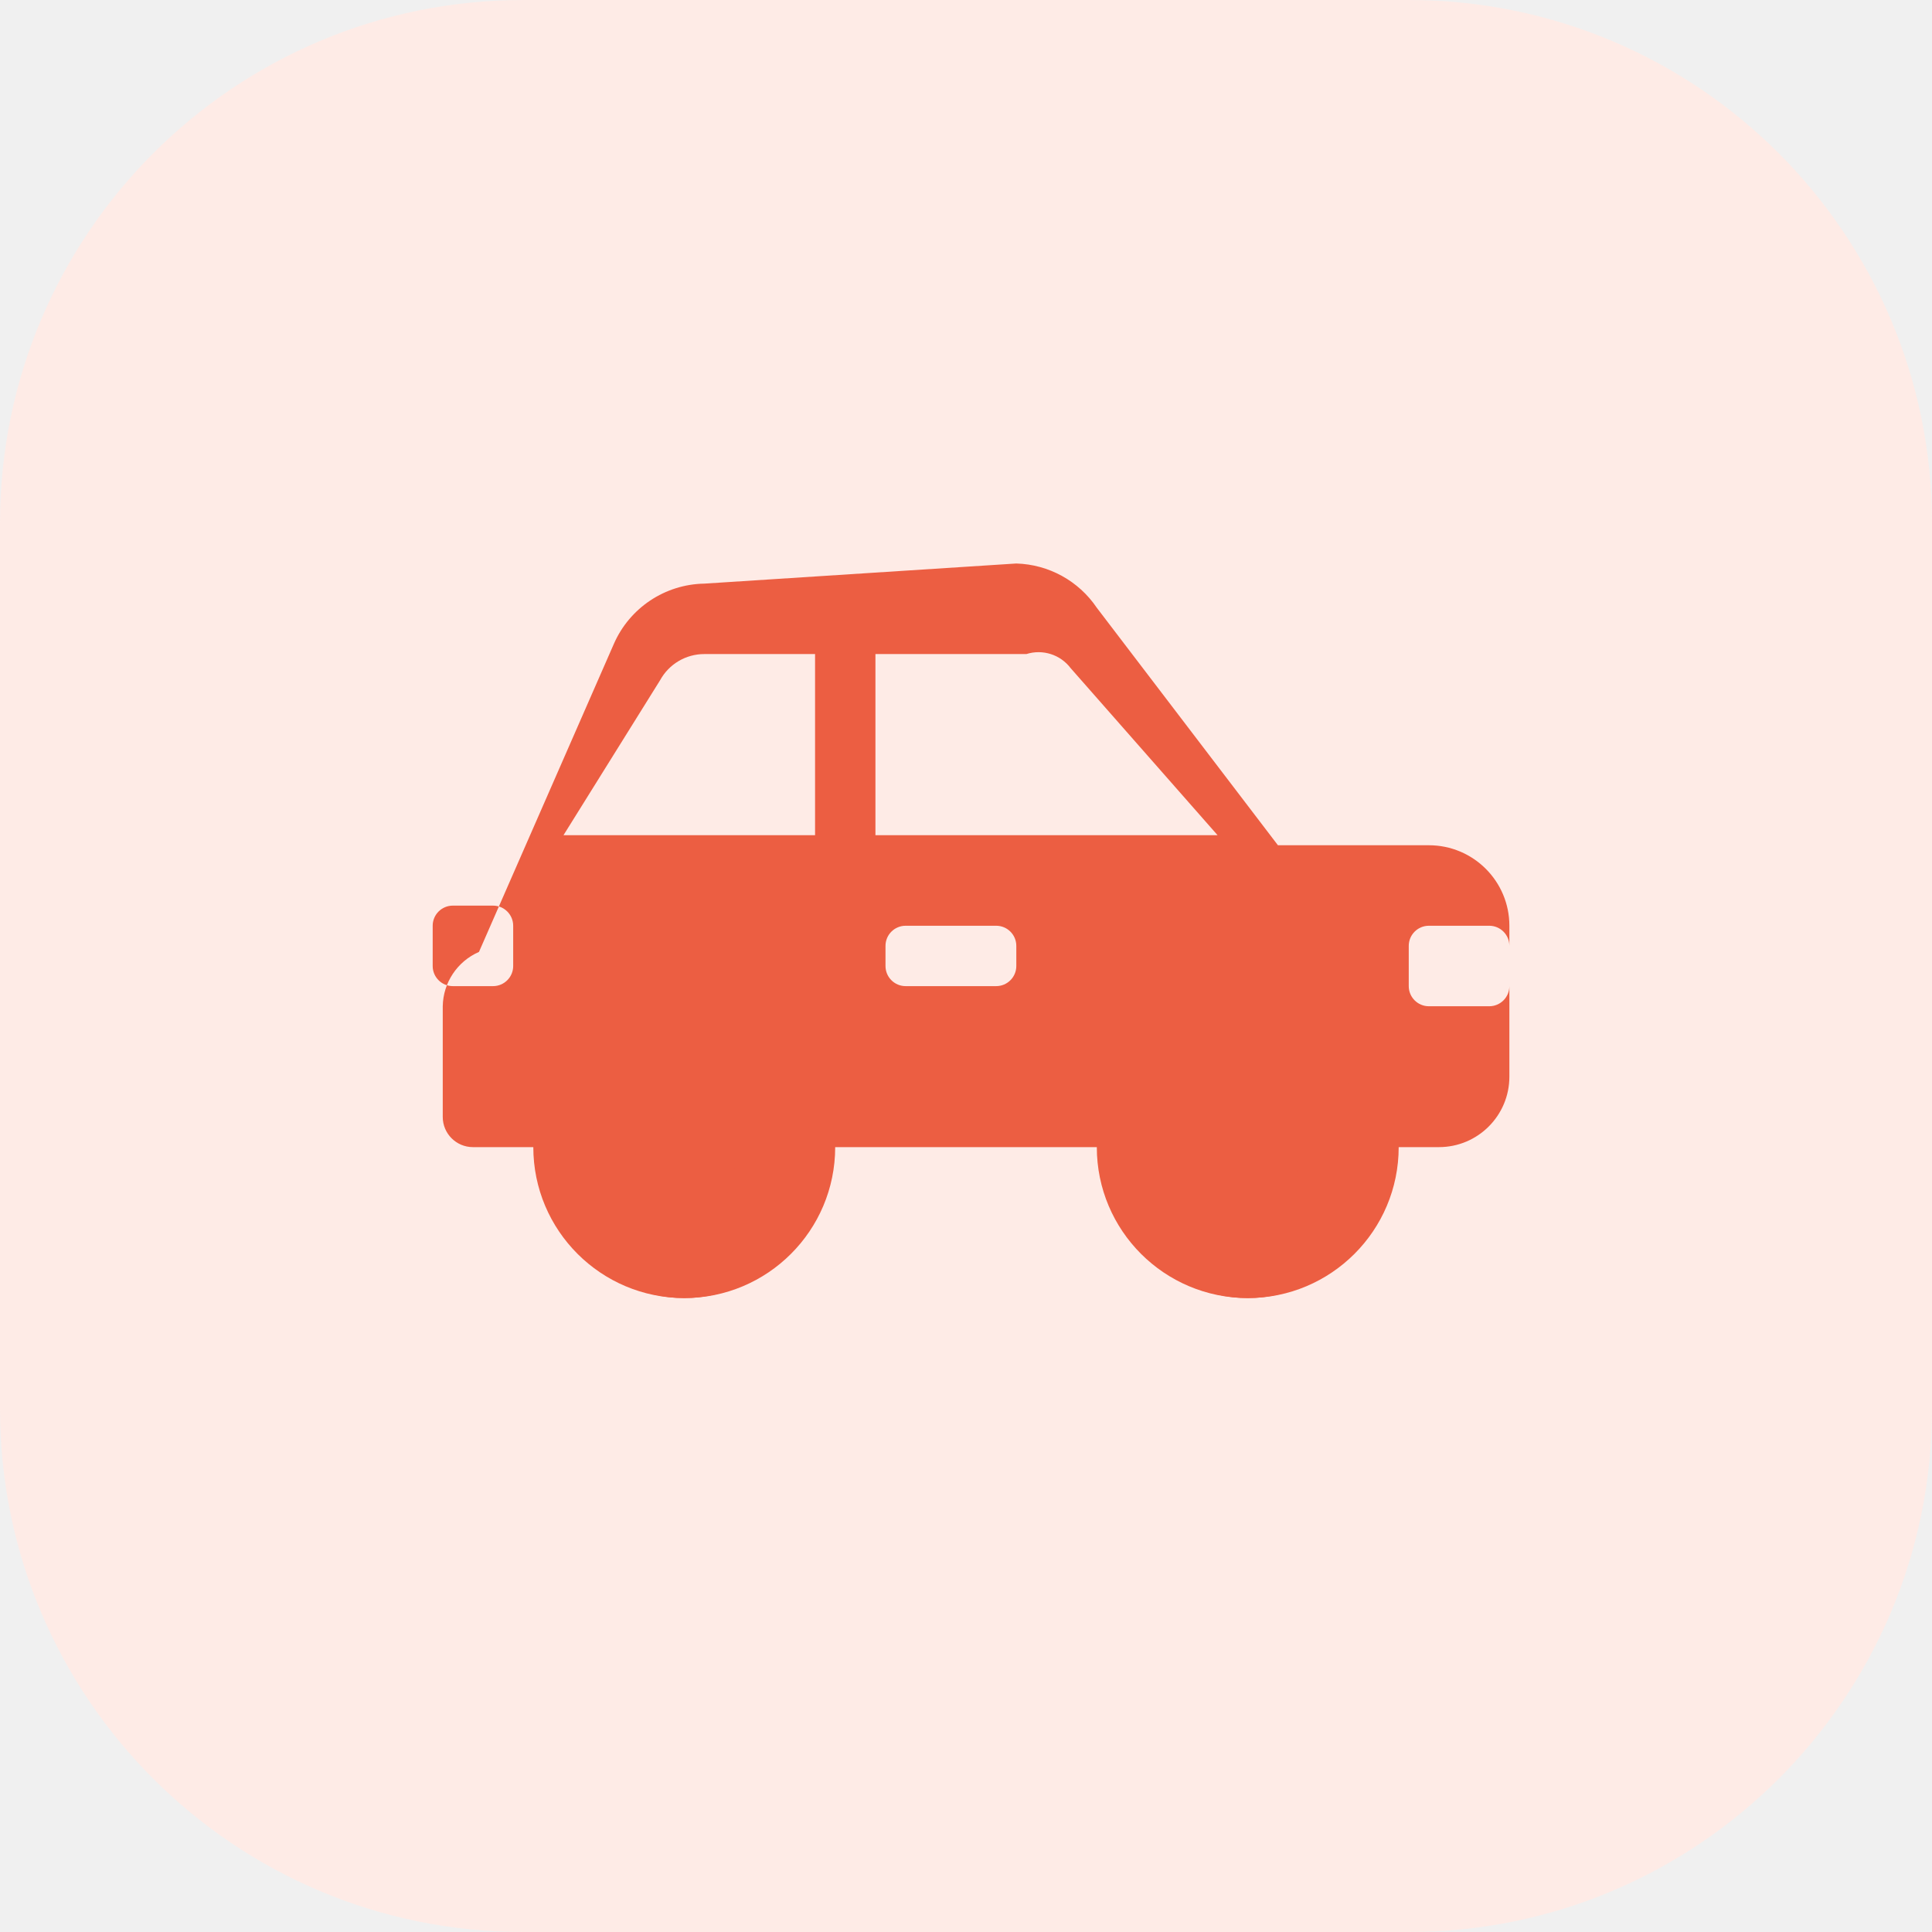
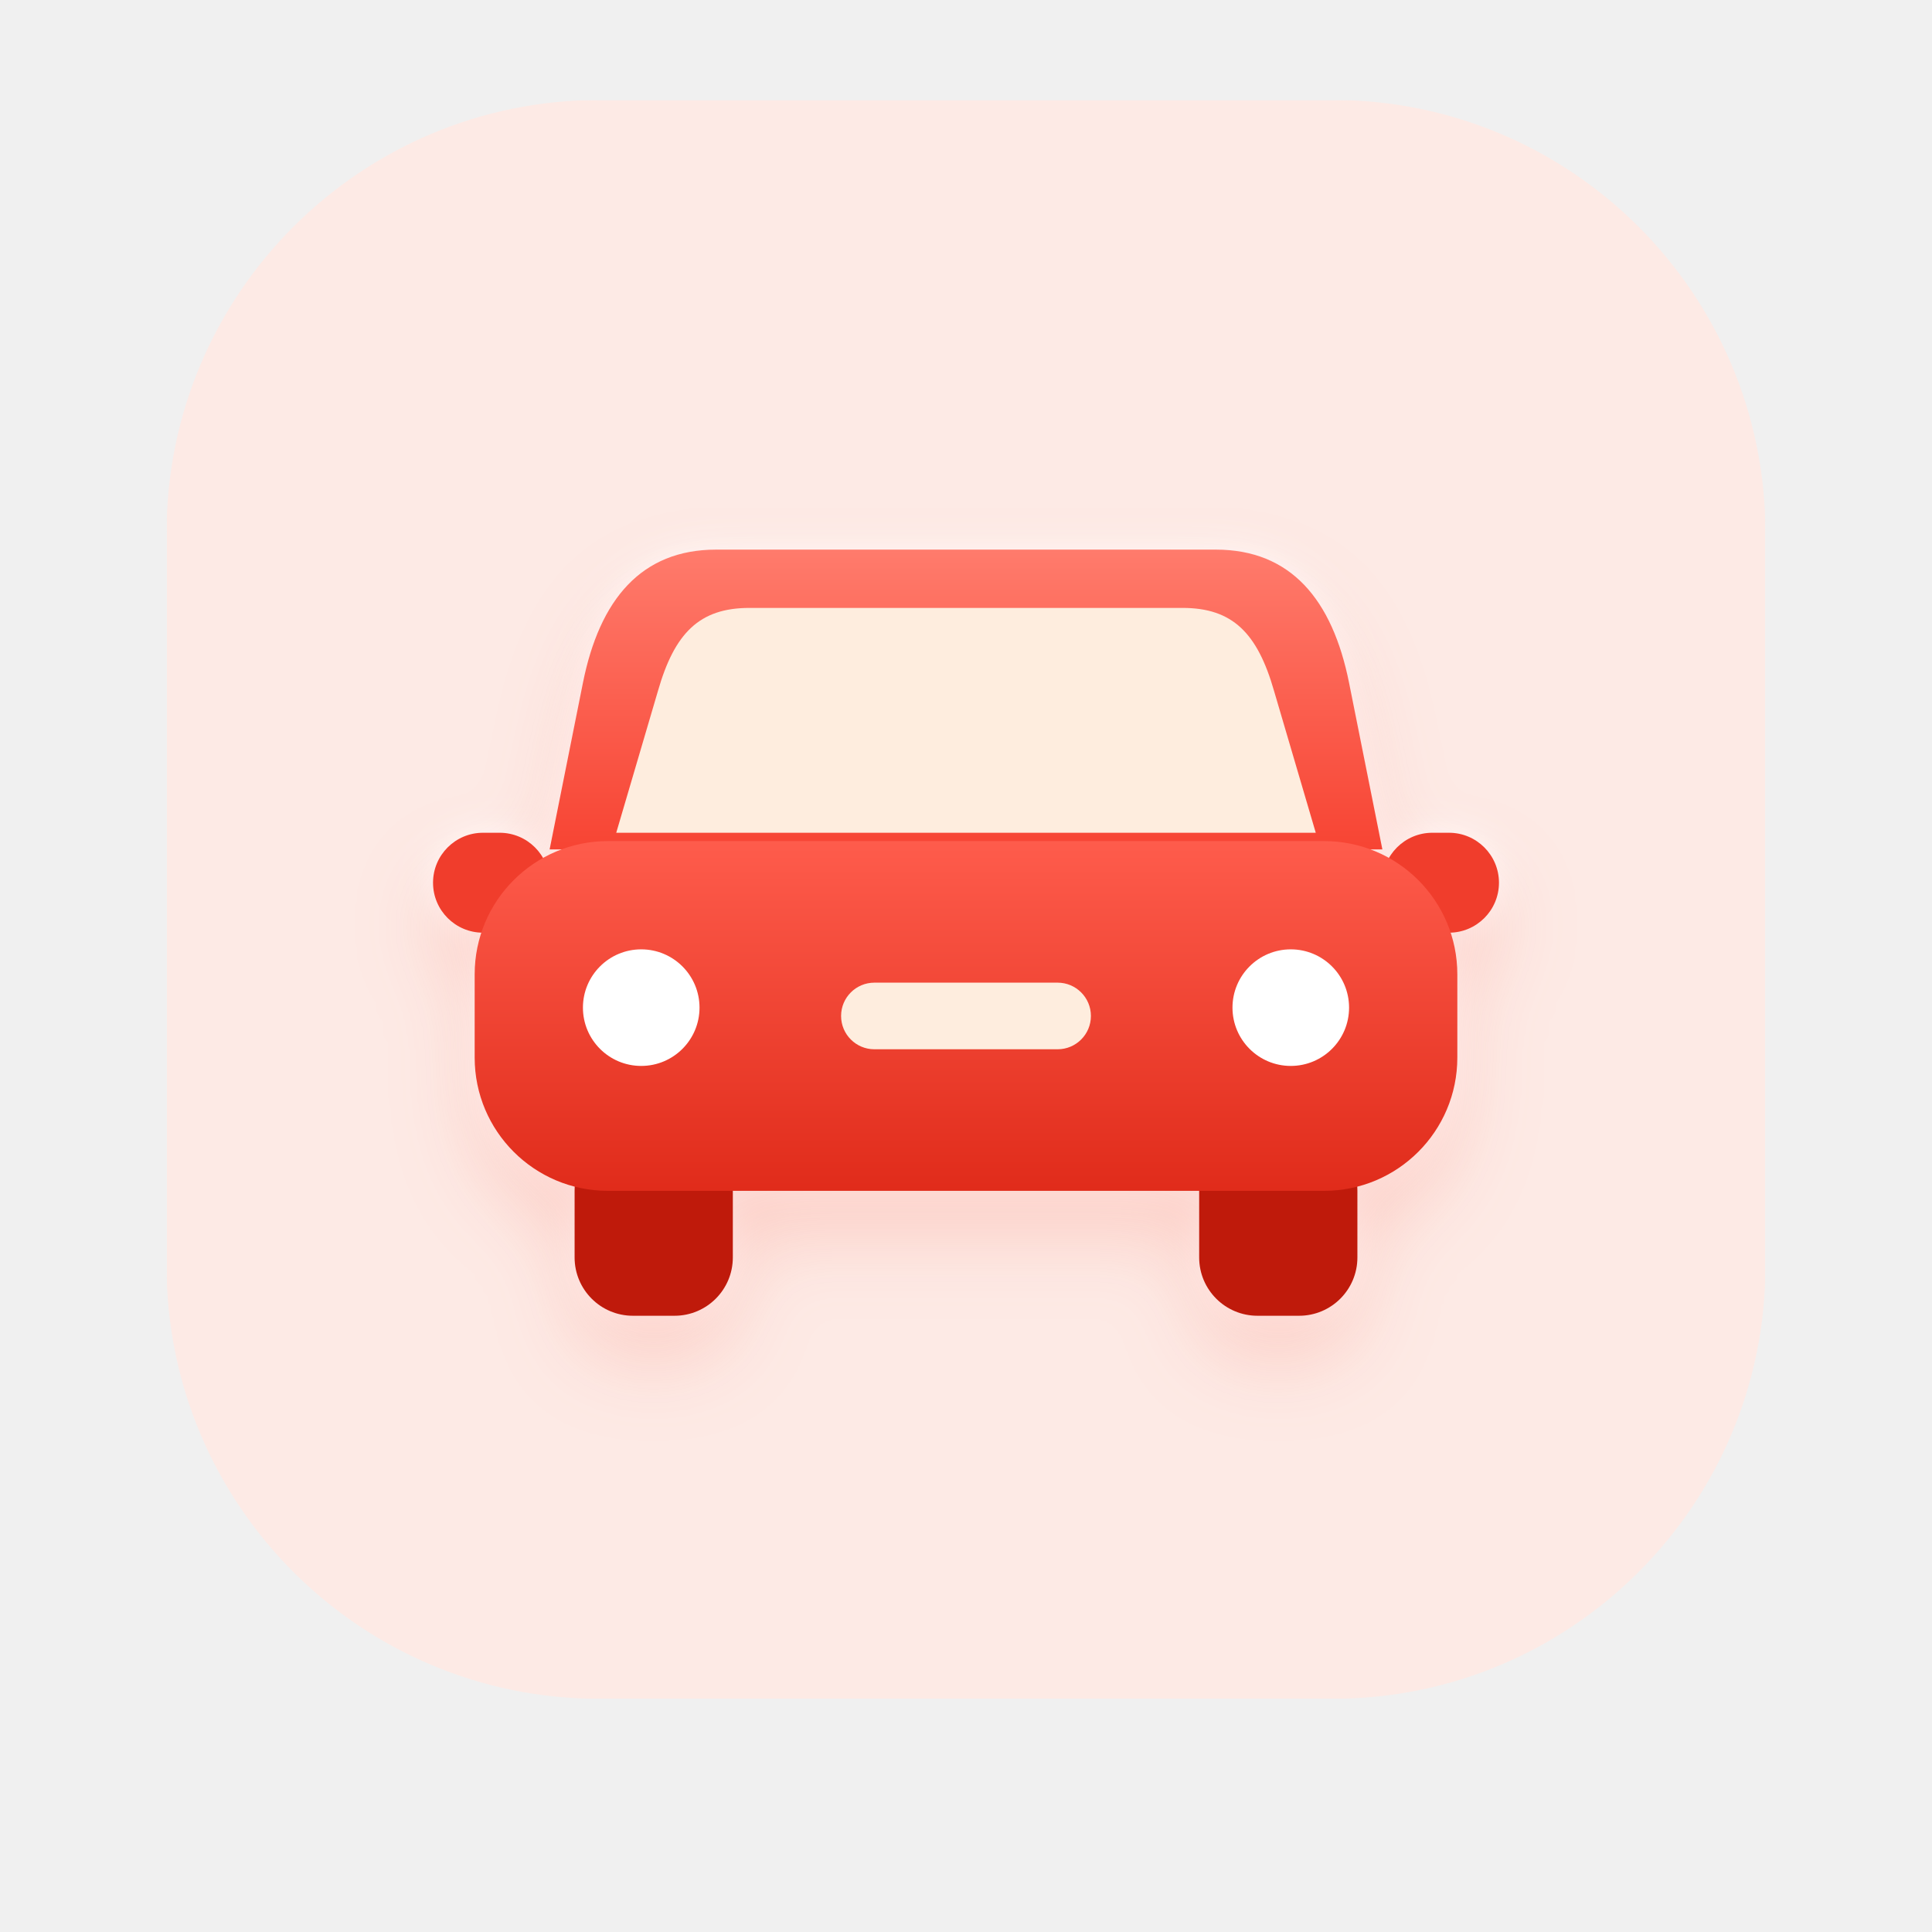
- <svg xmlns="http://www.w3.org/2000/svg" viewBox="0 0 96 96" width="96" height="96" fill="none">
-   <rect width="96" height="96" rx="26" fill="#feebe6" />
-   <path fill-rule="evenodd" clip-rule="evenodd" d="     M 22 56     V 50     A 3 3 0 0 1 23.8 47.3     L 30.5 32     A 5 5 0 0 1 35 29     L 50.5 28     A 5 5 0 0 1 54.5 30.2     L 63.5 42     H 71     A 4 4 0 0 1 75 46     V 53.5     A 3.5 3.5 0 0 1 71.5 57     H 69.5     A 7.5 7.5 0 0 1 54.5 57     H 41.5     A 7.5 7.5 0 0 1 26.5 57     H 23.5     A 1.5 1.5 0 0 1 22 55.5     Z     M 51 32.5     H 43.5     V 41.5     H 60.5     L 53.2 33.2     A 2 2 0 0 0 51 32.5     Z     M 40.5 32.5     H 35     A 2.5 2.5 0 0 0 32.8 33.8     L 28 41.5     H 40.5     V 32.5     Z     M 71 46     H 74     A 1 1 0 0 1 75 47     V 49     A 1 1 0 0 1 74 50     H 71     A 1 1 0 0 1 70 49     V 47     A 1 1 0 0 1 71 46     Z     M 22.5 45     H 24.5     A 1 1 0 0 1 25.5 46     V 48     A 1 1 0 0 1 24.5 49     H 22.5     A 1 1 0 0 1 21.5 48     V 46     A 1 1 0 0 1 22.5 45     Z     M 45 46     H 49.5     A 1 1 0 0 1 50.5 47     V 48     A 1 1 0 0 1 49.5 49     H 45     A 1 1 0 0 1 44 48     V 47     A 1 1 0 0 1 45 46     Z   " fill="#ec5e42" />
-   <path fill-rule="evenodd" clip-rule="evenodd" d="M 34 51.5 a 6.5 6.5 0 1 1 0 13 a 6.5 6.5 0 0 1 0 -13 z M 34 55.5 a 2.5 2.5 0 1 0 0 5 a 2.5 2.5 0 0 0 0 -5 z" fill="#ec5e42" />
-   <path fill-rule="evenodd" clip-rule="evenodd" d="M 62 51.5 a 6.5 6.5 0 1 1 0 13 a 6.5 6.5 0 0 1 0 -13 z M 62 55.5 a 2.5 2.5 0 1 0 0 5 a 2.5 2.5 0 0 0 0 -5 z" fill="#ec5e42" />
+ <svg xmlns="http://www.w3.org/2000/svg" width="116" height="116" viewBox="0 0 116 116" fill="none">
+   <defs>
+     <filter id="filter0_dd_9_337" x="11" y="24.5" width="74" height="56" filterUnits="userSpaceOnUse" color-interpolation-filters="sRGB">
+       <feFlood flood-opacity="0" result="BackgroundImageFix" />
+       <feColorMatrix in="SourceAlpha" type="matrix" values="0 0 0 0 0 0 0 0 0 0 0 0 0 0 0 0 0 0 127 0" result="hardAlpha" />
+       <feOffset />
+       <feGaussianBlur stdDeviation="1" />
+       <feColorMatrix type="matrix" values="0 0 0 0 1 0 0 0 0 1 0 0 0 0 1 0 0 0 0.9 0" />
+       <feBlend mode="normal" in2="BackgroundImageFix" result="effect1_dropShadow_9_337" />
+       <feColorMatrix in="SourceAlpha" type="matrix" values="0 0 0 0 0 0 0 0 0 0 0 0 0 0 0 0 0 0 127 0" result="hardAlpha" />
+       <feOffset dy="2.5" />
+       <feGaussianBlur stdDeviation="2.5" />
+       <feColorMatrix type="matrix" values="0 0 0 0 0.98 0 0 0 0 0.35 0 0 0 0 0.26 0 0 0 0.2 0" />
+       <feBlend mode="normal" in2="effect1_dropShadow_9_337" result="effect2_dropShadow_9_337" />
+       <feBlend mode="normal" in="SourceGraphic" in2="effect2_dropShadow_9_337" result="shape" />
+     </filter>
+     <linearGradient id="paint0_linear_9_337" x1="48" y1="27" x2="48" y2="45" gradientUnits="userSpaceOnUse">
+       <stop stop-color="#FF7B6C" />
+       <stop offset="1" stop-color="#F74433" />
+     </linearGradient>
+     <linearGradient id="paint1_linear_9_337" x1="48" y1="44" x2="48" y2="67" gradientUnits="userSpaceOnUse">
+       <stop stop-color="#FF5D4D" />
+       <stop offset="1" stop-color="#DE2817" />
+     </linearGradient>
+     <clipPath id="clip0_9_337">
+       <rect width="96" height="96" fill="white" />
+     </clipPath>
+     <clipPath id="clip1_9_337">
+       <rect width="96" height="96" fill="white" />
+     </clipPath>
+   </defs>
+   <g transform="translate(10 6)">
+     <g clip-path="url(#clip0_9_337)">
+       <g clip-path="url(#clip1_9_337)">
+         <mask id="mask0_9_337" style="mask-type:luminance" maskUnits="userSpaceOnUse" x="0" y="0" width="96" height="96">
+           <path d="M96 0H0V96H96V0Z" fill="white" />
+         </mask>
+         <g mask="url(#mask0_9_337)">
+           <path d="M70 0H26C11.641 0 0 11.641 0 26V70C0 84.359 11.641 96 26 96H70C84.359 96 96 84.359 96 70V26C96 11.641 84.359 0 70 0Z" fill="#FDEAE5" />
+           <g filter="url(#filter0_dd_9_337)">
+             <path d="M30.5 62H28C26.067 62 24.5 63.567 24.5 65.5V69.5C24.5 71.433 26.067 73 28 73H30.5C32.433 73 34 71.433 34 69.5V65.5C34 63.567 32.433 62 30.5 62Z" fill="#BF1A0B" />
+             <path d="M68 62H65.5C63.567 62 62 63.567 62 65.5V69.5C62 71.433 63.567 73 65.5 73H68C69.933 73 71.5 71.433 71.5 69.5V65.5C71.5 63.567 69.933 62 68 62Z" fill="#BF1A0B" />
+             <path d="M20 44H19C17.343 44 16 45.343 16 47C16 48.657 17.343 50 19 50H20C21.657 50 23 48.657 23 47C23 45.343 21.657 44 20 44Z" fill="#F03D2C" />
+             <path d="M77 44H76C74.343 44 73 45.343 73 47C73 48.657 74.343 50 76 50H77C78.657 50 80 48.657 80 47C80 45.343 78.657 44 77 44Z" fill="#F03D2C" />
+             <path d="M33 27C37 27 40 27 48 27C56 27 59 27 63 27C67.5 27 70 30 71 35L73 45H23L25 35C26 30 28.5 27 33 27Z" fill="url(#paint0_linear_9_337)" />
+             <path d="M35 30.5H61C64 30.5 65.5 32 66.5 35.5L69 44H27L29.5 35.5C30.5 32 32 30.5 35 30.5Z" fill="#FEEDDE" />
+             <path d="M69.5 44.5H26.5C22.082 44.5 18.5 48.082 18.5 52.5V57.5C18.5 61.918 22.082 65.5 26.5 65.5H69.5C73.918 65.5 77.5 61.918 77.5 57.5V52.5C77.5 48.082 73.918 44.5 69.5 44.5Z" fill="url(#paint1_linear_9_337)" />
+             <path d="M28.5 58C30.433 58 32 56.433 32 54.5C32 52.567 30.433 51 28.5 51C26.567 51 25 52.567 25 54.5C25 56.433 26.567 58 28.5 58Z" fill="white" />
+             <path d="M67.5 58C69.433 58 71 56.433 71 54.5C71 52.567 69.433 51 67.5 51C65.567 51 64 52.567 64 54.5C64 56.433 65.567 58 67.5 58Z" fill="white" />
+             <path d="M53.5 53H42.5C41.395 53 40.5 53.895 40.5 55C40.5 56.105 41.395 57 42.5 57H53.5C54.605 57 55.5 56.105 55.5 55C55.5 53.895 54.605 53 53.5 53Z" fill="#FEEDDE" />
+           </g>
+         </g>
+       </g>
+     </g>
+   </g>
</svg>
